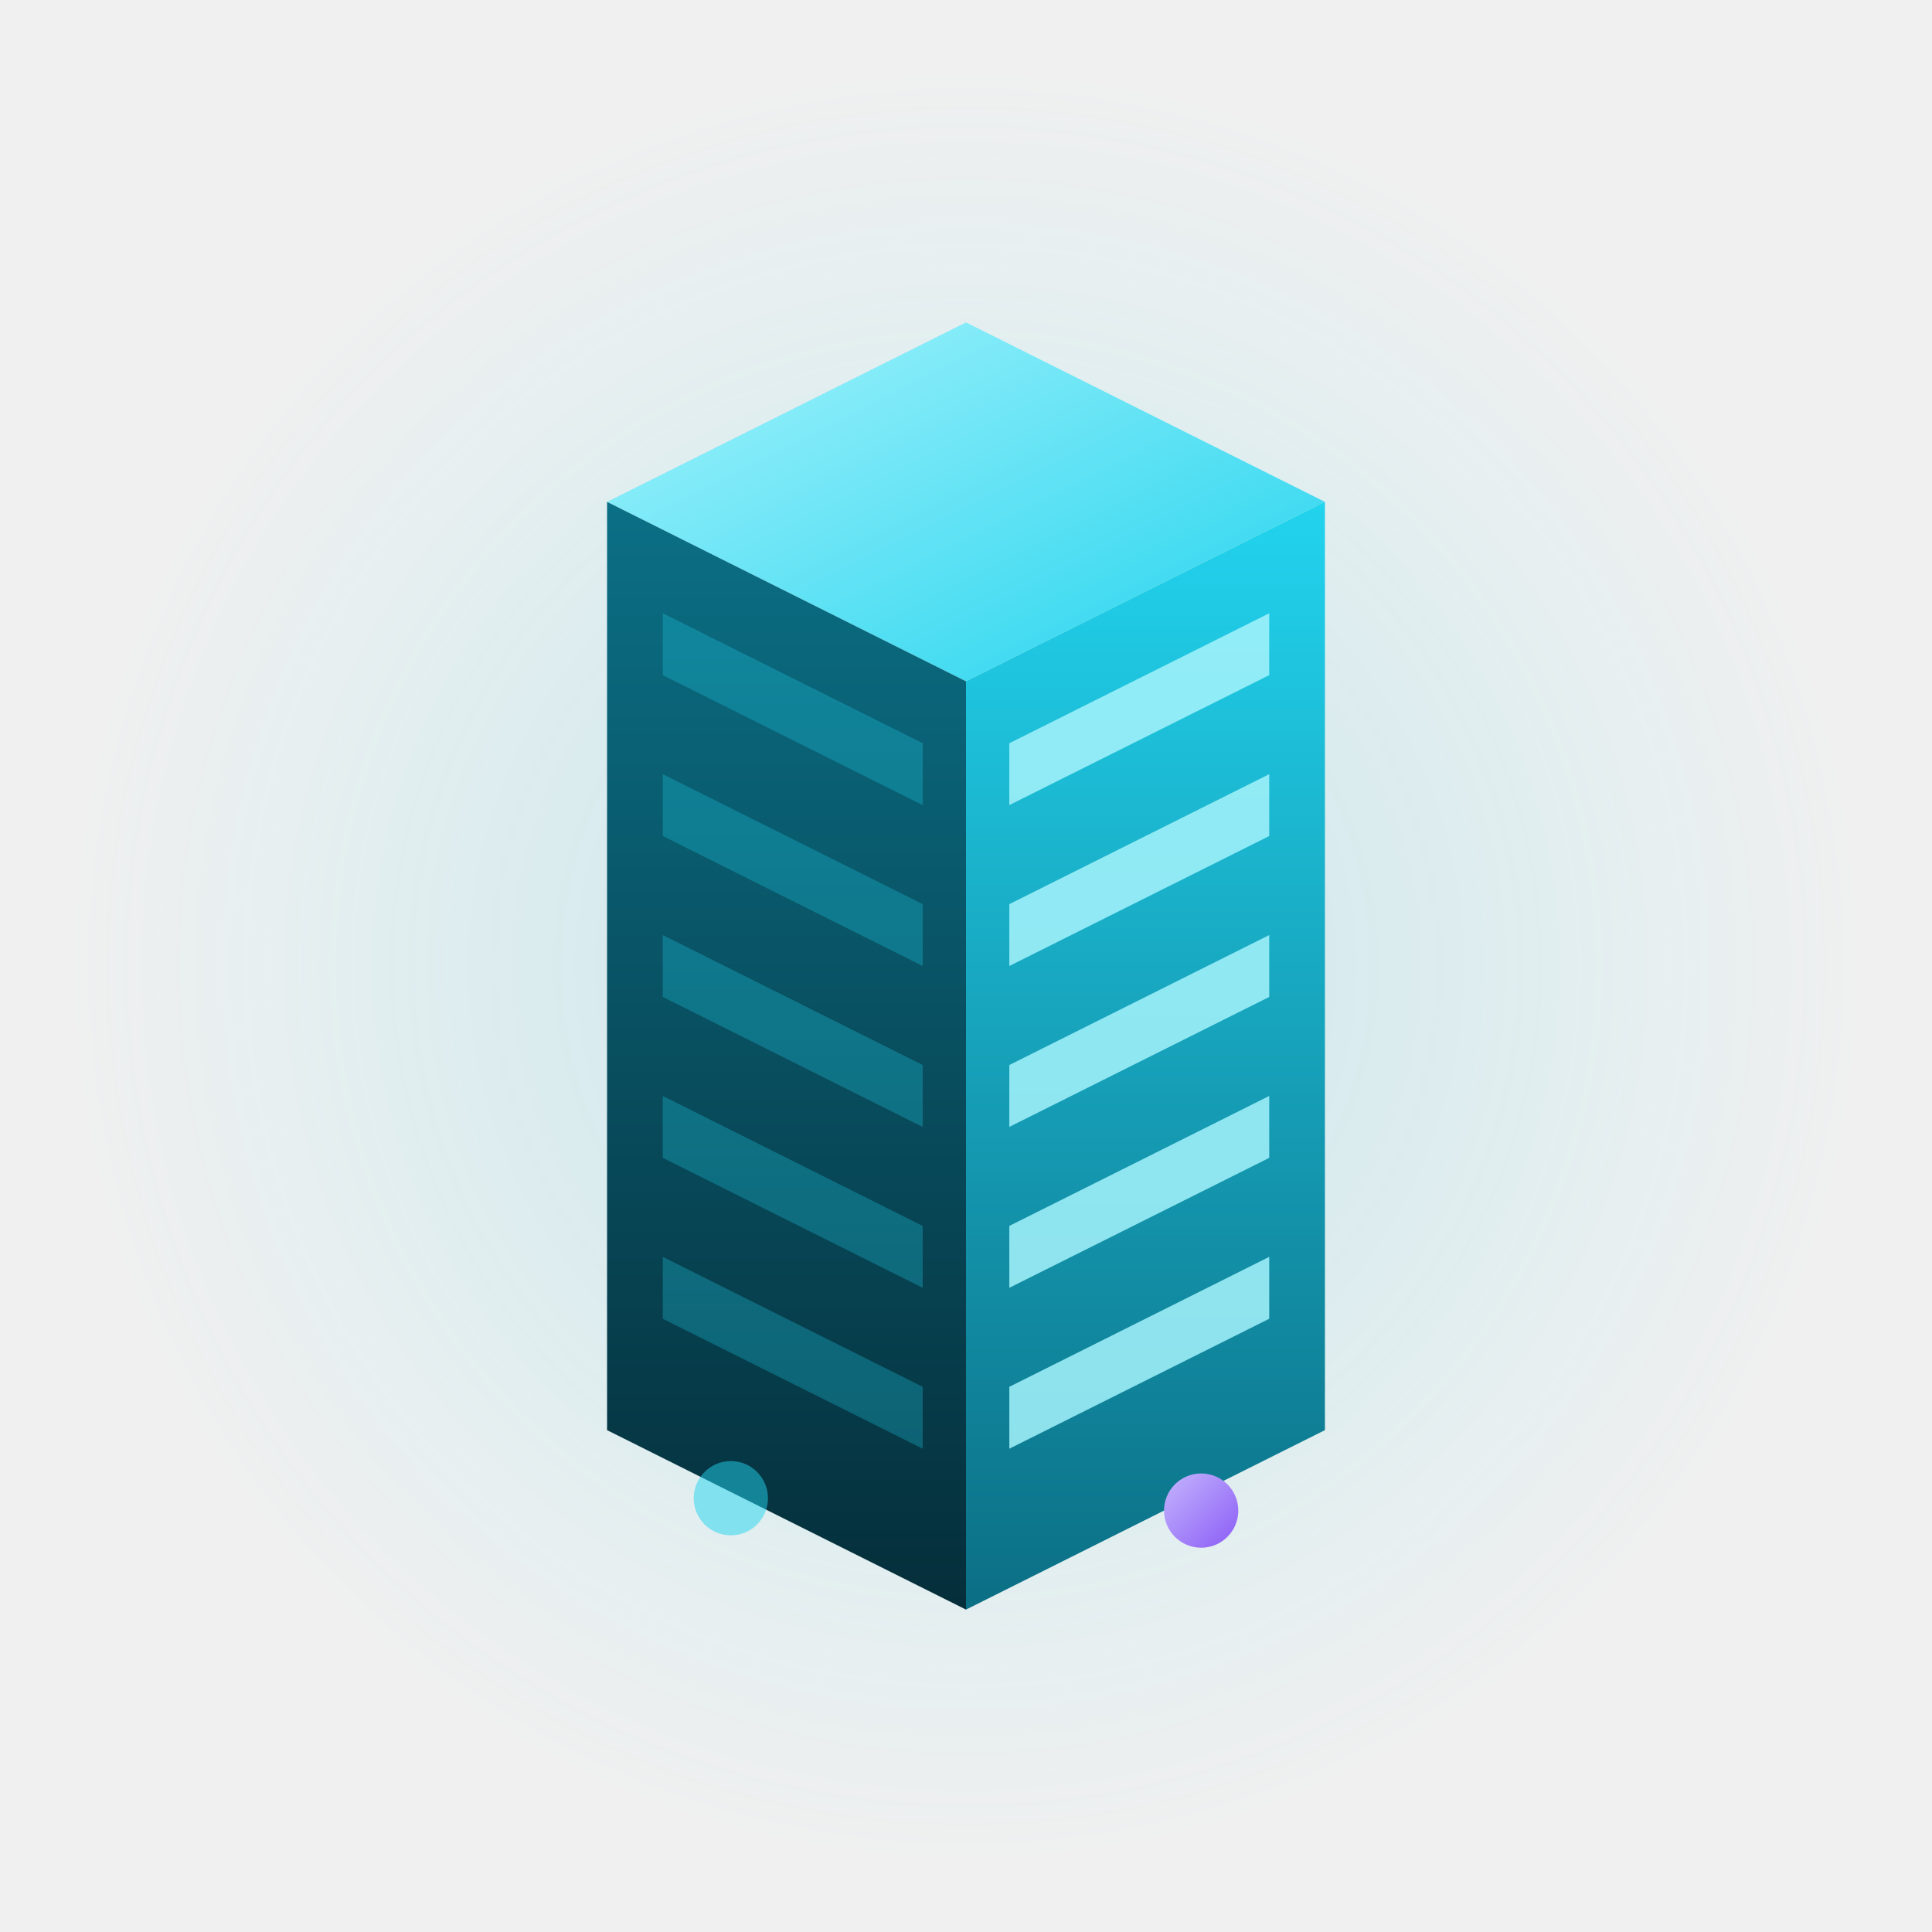
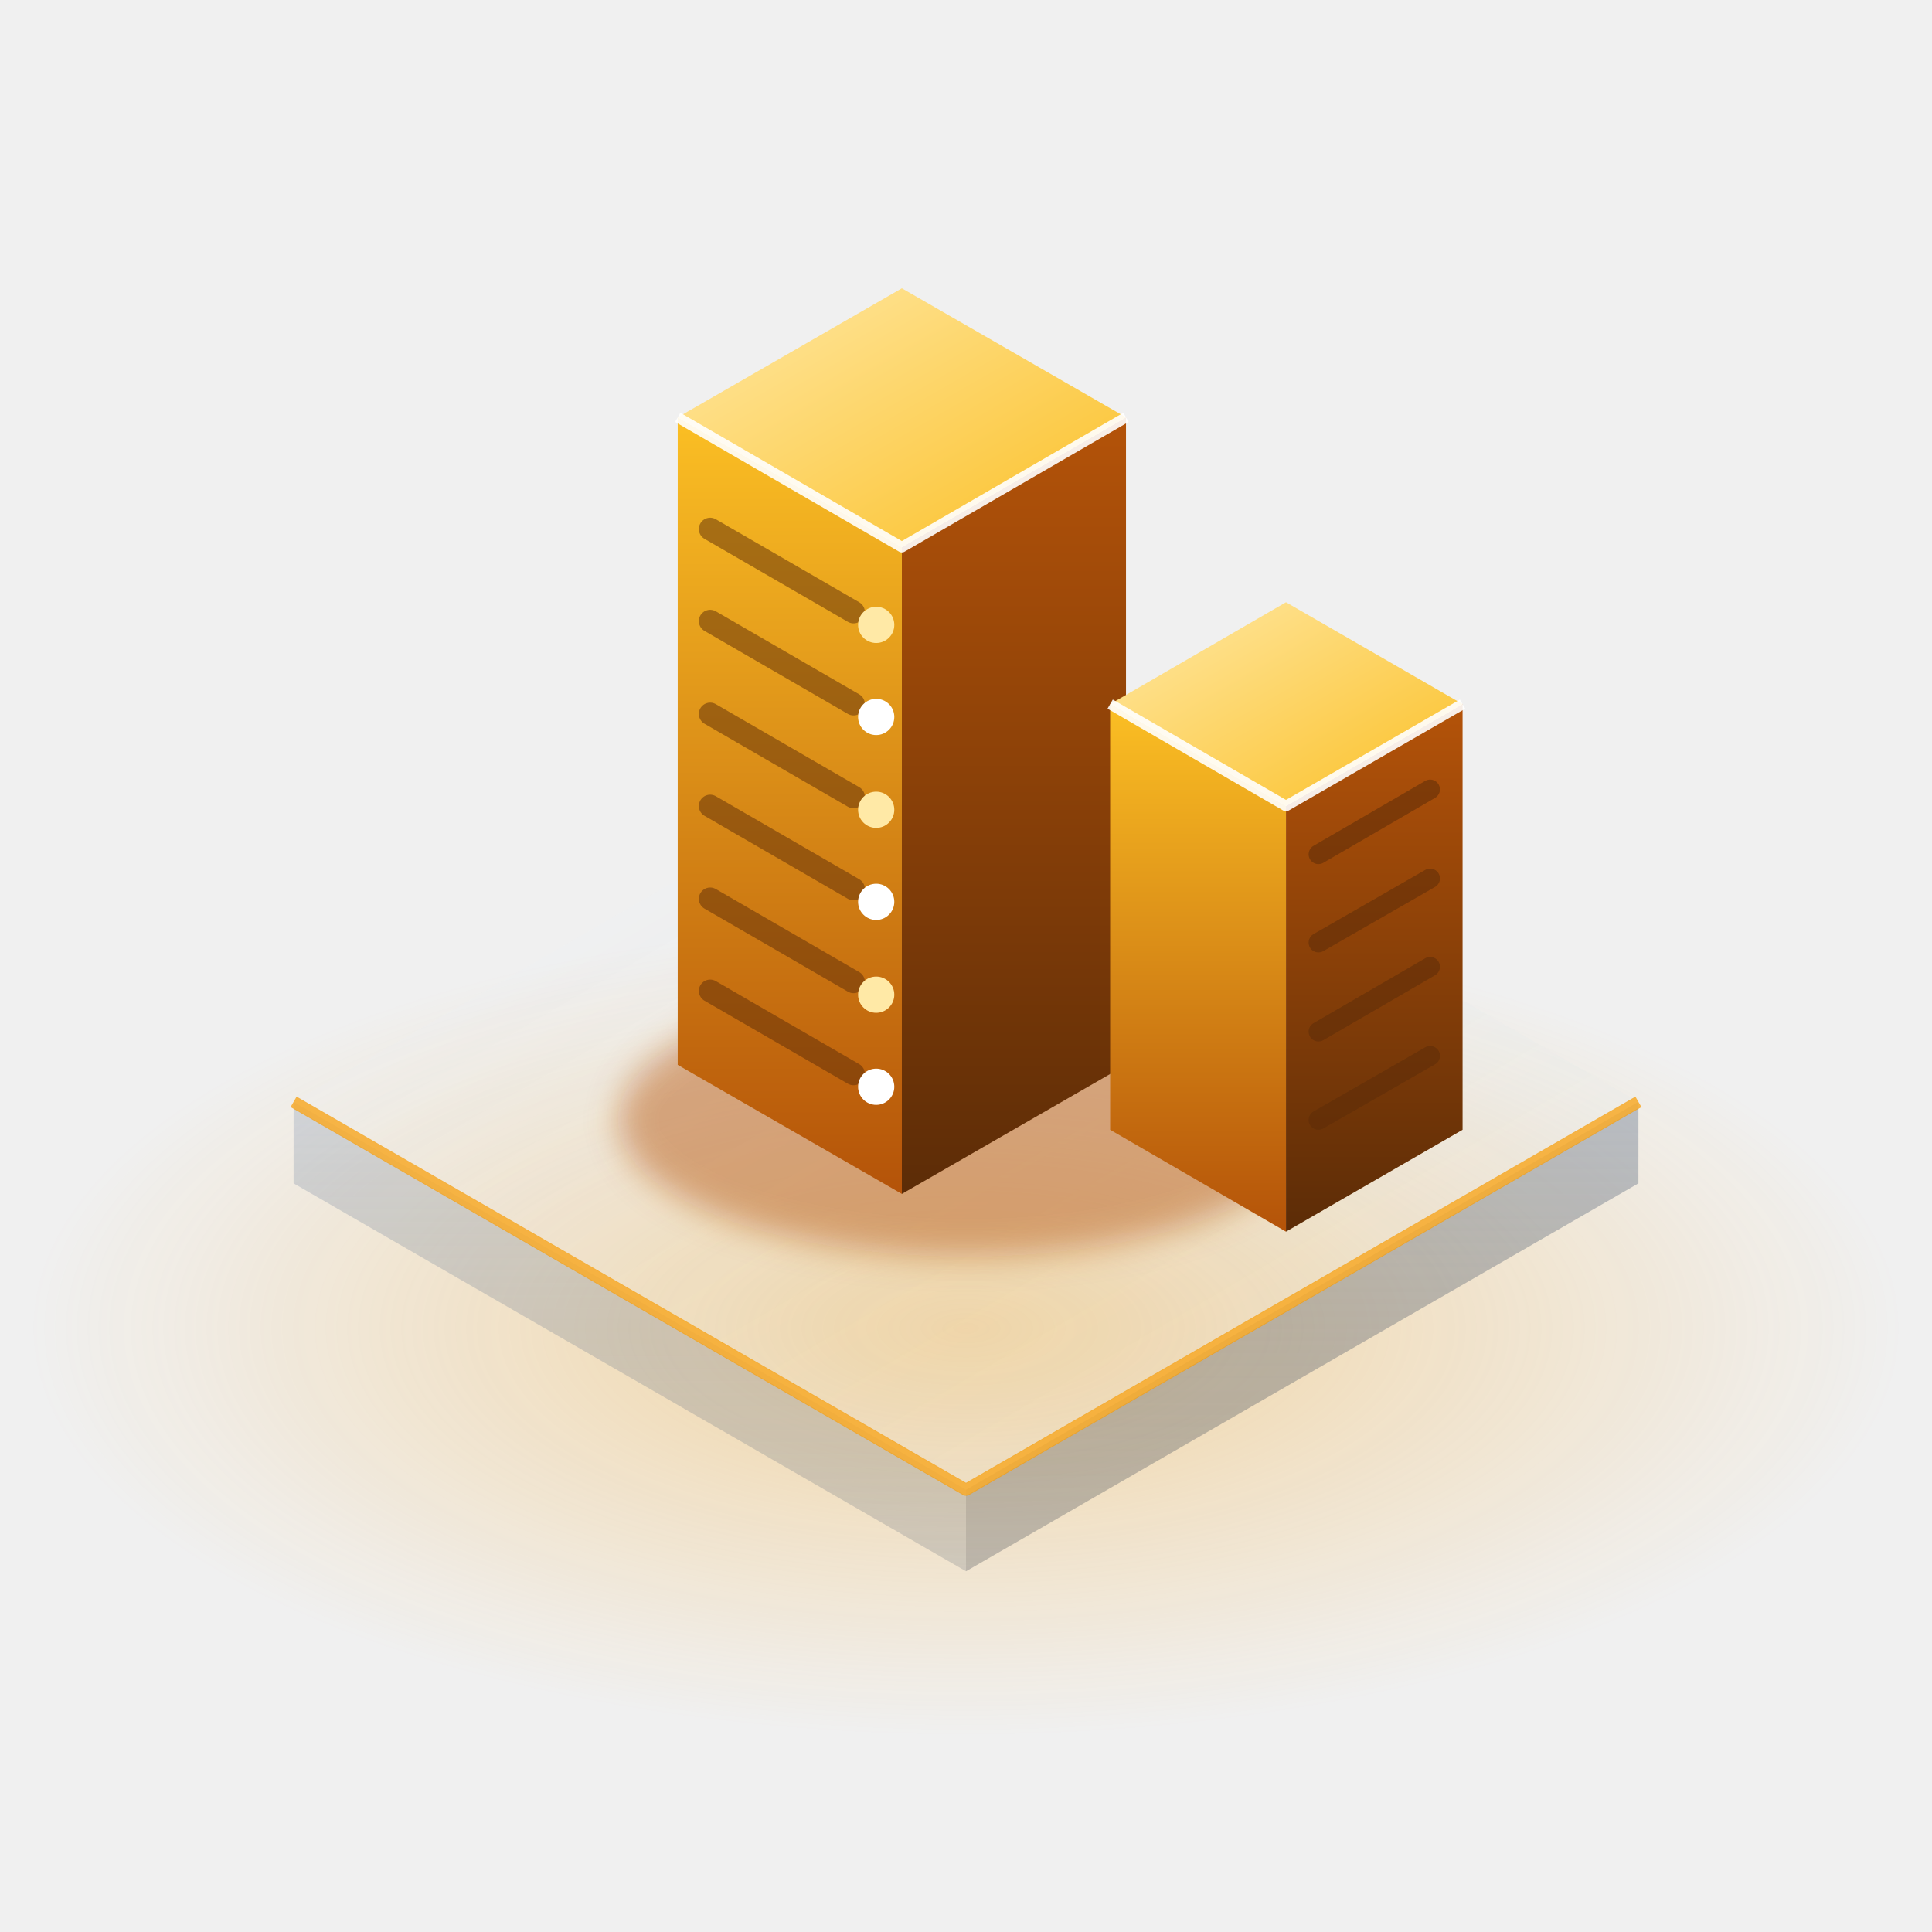
<svg xmlns="http://www.w3.org/2000/svg" viewBox="0 0 256 256" width="256" height="256" fill="none">
  <defs>
-     <linearGradient id="it-top" x1="0" y1="0" x2="1" y2="1">
-       <stop offset="0" stop-color="#a5f3fc" />
-       <stop offset="1" stop-color="#22d3ee" />
+     <linearGradient id="it-d-top" x1="0" y1="0" x2="1" y2="1">
+       <stop offset="0" stop-color="#ffe9a6" stop-opacity="1" />
+       <stop offset="1" stop-color="#fbbf24" stop-opacity="1" />
    </linearGradient>
-     <linearGradient id="it-face" x1="0" y1="0" x2="0" y2="1">
-       <stop offset="0" stop-color="#22d3ee" />
-       <stop offset="1" stop-color="#0b6f85" />
+     <linearGradient id="it-d-left" x1="0" y1="0" x2="0" y2="1">
+       <stop offset="0" stop-color="#fbbf24" stop-opacity="1" />
+       <stop offset="1" stop-color="#b45309" stop-opacity="1" />
    </linearGradient>
-     <linearGradient id="it-side" x1="0" y1="0" x2="0" y2="1">
-       <stop offset="0" stop-color="#0b6f85" />
-       <stop offset="1" stop-color="#052e3a" />
+     <linearGradient id="it-d-right" x1="0" y1="0" x2="0" y2="1">
+       <stop offset="0" stop-color="#b45309" stop-opacity="1" />
+       <stop offset="1" stop-color="#5c2c07" stop-opacity="1" />
    </linearGradient>
-     <linearGradient id="it-vio" x1="0" y1="0" x2="1" y2="1">
-       <stop offset="0" stop-color="#c4b5fd" />
-       <stop offset="1" stop-color="#8b5cf6" />
+     <linearGradient id="it-d-spec" x1="0" y1="0" x2="1" y2="1">
+       <stop offset="0" stop-color="#ffffff" stop-opacity="0.55" />
+       <stop offset="1" stop-color="#ffffff" stop-opacity="0" />
    </linearGradient>
-     <radialGradient id="it-glow" cx="0.5" cy="0.5" r="0.5">
-       <stop offset="0" stop-color="#0891b2" stop-opacity="0.18" />
-       <stop offset="0.6" stop-color="#22d3ee" stop-opacity="0.08" />
-       <stop offset="1" stop-color="#22d3ee" stop-opacity="0" />
+     <linearGradient id="it-d-ptop" x1="0" y1="0" x2="1" y2="1">
+       <stop offset="0" stop-color="#f1f5f9" stop-opacity="0.16" />
+       <stop offset="1" stop-color="#cbd5e1" stop-opacity="0.06" />
+     </linearGradient>
+     <linearGradient id="it-d-pleft" x1="0" y1="0" x2="0" y2="1">
+       <stop offset="0" stop-color="#94a3b8" stop-opacity="0.35" />
+       <stop offset="1" stop-color="#475569" stop-opacity="0.2" />
+     </linearGradient>
+     <linearGradient id="it-d-pright" x1="0" y1="0" x2="0" y2="1">
+       <stop offset="0" stop-color="#64748b" stop-opacity="0.4" />
+       <stop offset="1" stop-color="#1e293b" stop-opacity="0.25" />
+     </linearGradient>
+     <radialGradient id="it-d-halo" cx=".5" cy=".5" r=".5">
+       <stop offset="0" stop-color="#f59e0b" stop-opacity="0.34" />
+       <stop offset="1" stop-color="#f59e0b" stop-opacity="0" />
    </radialGradient>
+     <radialGradient id="it-d-orb" cx=".35" cy=".3" r=".75">
+       <stop offset="0" stop-color="#ffffff" />
+       <stop offset=".35" stop-color="#ffe9a6" />
+       <stop offset=".75" stop-color="#fbbf24" />
+       <stop offset="1" stop-color="#b45309" />
+     </radialGradient>
+     <filter id="it-d-blur" x="-50%" y="-50%" width="200%" height="200%">
+       <feGaussianBlur stdDeviation="6" />
+     </filter>
+     <filter id="it-d-soft" x="-50%" y="-50%" width="200%" height="200%">
+       <feGaussianBlur stdDeviation="2.2" />
+     </filter>
  </defs>
-   <circle cx="128" cy="128" r="118" fill="url(#it-glow)" />
-   <g transform="translate(128,128) scale(0.82) translate(-130.0,-130.0)">
-     <polygon points="130.0,26.0 188.0,55.0 130.0,84.0 72.0,55.0" fill="url(#it-top)" />
-     <polygon points="72.0,55.0 130.0,84.0 130.0,234.0 72.0,205.0" fill="url(#it-side)" />
-     <polygon points="188.0,55.0 130.0,84.0 130.0,234.0 188.0,205.0" fill="url(#it-face)" />
-     <polygon points="81.0,73.0 123.0,94.0 123.0,104.0 81.0,83.0" fill="#22d3ee" opacity="0.28" />
-     <polygon points="179.0,73.0 137.0,94.0 137.0,104.0 179.0,83.0" fill="#a5f3fc" opacity="0.85" />
-     <polygon points="81.0,99.0 123.0,120.0 123.0,130.0 81.0,109.0" fill="#22d3ee" opacity="0.28" />
-     <polygon points="179.0,99.0 137.0,120.0 137.0,130.0 179.0,109.0" fill="#a5f3fc" opacity="0.85" />
-     <polygon points="81.0,125.0 123.0,146.0 123.0,156.0 81.0,135.0" fill="#22d3ee" opacity="0.28" />
-     <polygon points="179.0,125.0 137.0,146.0 137.0,156.0 179.0,135.0" fill="#a5f3fc" opacity="0.85" />
-     <polygon points="81.0,151.0 123.0,172.0 123.0,182.0 81.0,161.0" fill="#22d3ee" opacity="0.28" />
-     <polygon points="179.0,151.0 137.0,172.0 137.0,182.0 179.0,161.0" fill="#a5f3fc" opacity="0.85" />
-     <polygon points="81.0,177.0 123.0,198.0 123.0,208.0 81.0,187.0" fill="#22d3ee" opacity="0.28" />
-     <polygon points="179.0,177.0 137.0,198.0 137.0,208.0 179.0,187.0" fill="#a5f3fc" opacity="0.85" />
-     <circle cx="168" cy="218" r="6" fill="url(#it-vio)" />
-     <circle cx="92" cy="216" r="6" fill="#22d3ee" opacity="0.5" />
-   </g>
+   <ellipse cx="128" cy="176.0" rx="124" ry="54" fill="url(#it-d-halo)" />
+   <polygon points="38.9,156.8 128.0,208.2 128.0,197.4 38.9,146.0" fill="url(#it-d-pleft)" />
+   <polygon points="217.1,156.8 128.0,208.2 128.0,197.4 217.1,146.0" fill="url(#it-d-pright)" />
+   <polygon points="128.0,94.5 217.1,146.0 128.0,197.4 38.9,146.0" fill="url(#it-d-ptop)" />
+   <polyline points="38.9,146.0 128.0,197.4 217.1,146.0" fill="none" stroke="#ffffff" stroke-opacity="0.5" stroke-width="1.4" stroke-linejoin="round" />
+   <polyline points="38.9,146.0 128.0,197.4 217.1,146.0" fill="none" stroke="#f59e0b" stroke-width="1.6" stroke-opacity=".75" stroke-linejoin="round" />
+   <ellipse cx="128.0" cy="148.4" rx="46" ry="18" fill="#b45309" opacity="0.45" filter="url(#it-d-soft)" />
+   <polygon points="89.8,141.1 119.5,158.2 119.5,72.5 89.8,55.3" fill="url(#it-d-left)" />
+   <polygon points="149.2,141.1 119.5,158.2 119.5,72.5 149.2,55.3" fill="url(#it-d-right)" />
+   <polygon points="119.5,38.2 149.2,55.3 119.5,72.5 89.8,55.3" fill="url(#it-d-top)" />
+   <polyline points="89.8,55.3 119.5,72.5 149.2,55.3" fill="none" stroke="#ffffff" stroke-opacity="0.9" stroke-width="1.4" stroke-linejoin="round" />
+   <polygon points="147.1,149.7 170.4,163.2 170.4,106.8 147.1,93.3" fill="url(#it-d-left)" />
+   <polygon points="193.8,149.7 170.4,163.2 170.4,106.8 193.8,93.3" fill="url(#it-d-right)" />
+   <polygon points="170.4,79.8 193.8,93.3 170.4,106.8 147.1,93.3" fill="url(#it-d-top)" />
+   <polyline points="147.1,93.3 170.4,106.8 193.8,93.3" fill="none" stroke="#ffffff" stroke-opacity="0.9" stroke-width="1.4" stroke-linejoin="round" />
+   <line x1="94.1" y1="131.3" x2="113.1" y2="142.3" stroke="#5c2c07" stroke-width="3" stroke-linecap="round" opacity=".5" />
+   <circle cx="116.1" cy="144.0" r="2.4" fill="#fff" />
+   <line x1="94.1" y1="119.1" x2="113.1" y2="130.1" stroke="#5c2c07" stroke-width="3" stroke-linecap="round" opacity=".5" />
+   <circle cx="116.1" cy="131.8" r="2.4" fill="#ffe9a6" />
+   <line x1="94.1" y1="106.8" x2="113.1" y2="117.8" stroke="#5c2c07" stroke-width="3" stroke-linecap="round" opacity=".5" />
+   <circle cx="116.1" cy="119.5" r="2.4" fill="#fff" />
+   <line x1="94.1" y1="94.6" x2="113.1" y2="105.6" stroke="#5c2c07" stroke-width="3" stroke-linecap="round" opacity=".5" />
+   <circle cx="116.1" cy="107.3" r="2.4" fill="#ffe9a6" />
+   <line x1="94.1" y1="82.3" x2="113.1" y2="93.3" stroke="#5c2c07" stroke-width="3" stroke-linecap="round" opacity=".5" />
+   <circle cx="116.1" cy="95.0" r="2.4" fill="#fff" />
+   <line x1="94.1" y1="70.1" x2="113.1" y2="81.1" stroke="#5c2c07" stroke-width="3" stroke-linecap="round" opacity=".5" />
+   <circle cx="116.1" cy="82.8" r="2.4" fill="#ffe9a6" />
+   <line x1="189.5" y1="139.9" x2="174.7" y2="148.4" stroke="#5c2c07" stroke-width="2.6" stroke-linecap="round" opacity=".55" />
+   <line x1="189.5" y1="128.1" x2="174.7" y2="136.7" stroke="#5c2c07" stroke-width="2.6" stroke-linecap="round" opacity=".55" />
+   <line x1="189.5" y1="116.4" x2="174.7" y2="124.9" stroke="#5c2c07" stroke-width="2.6" stroke-linecap="round" opacity=".55" />
+   <line x1="189.5" y1="104.6" x2="174.7" y2="113.2" stroke="#5c2c07" stroke-width="2.6" stroke-linecap="round" opacity=".55" />
</svg>
